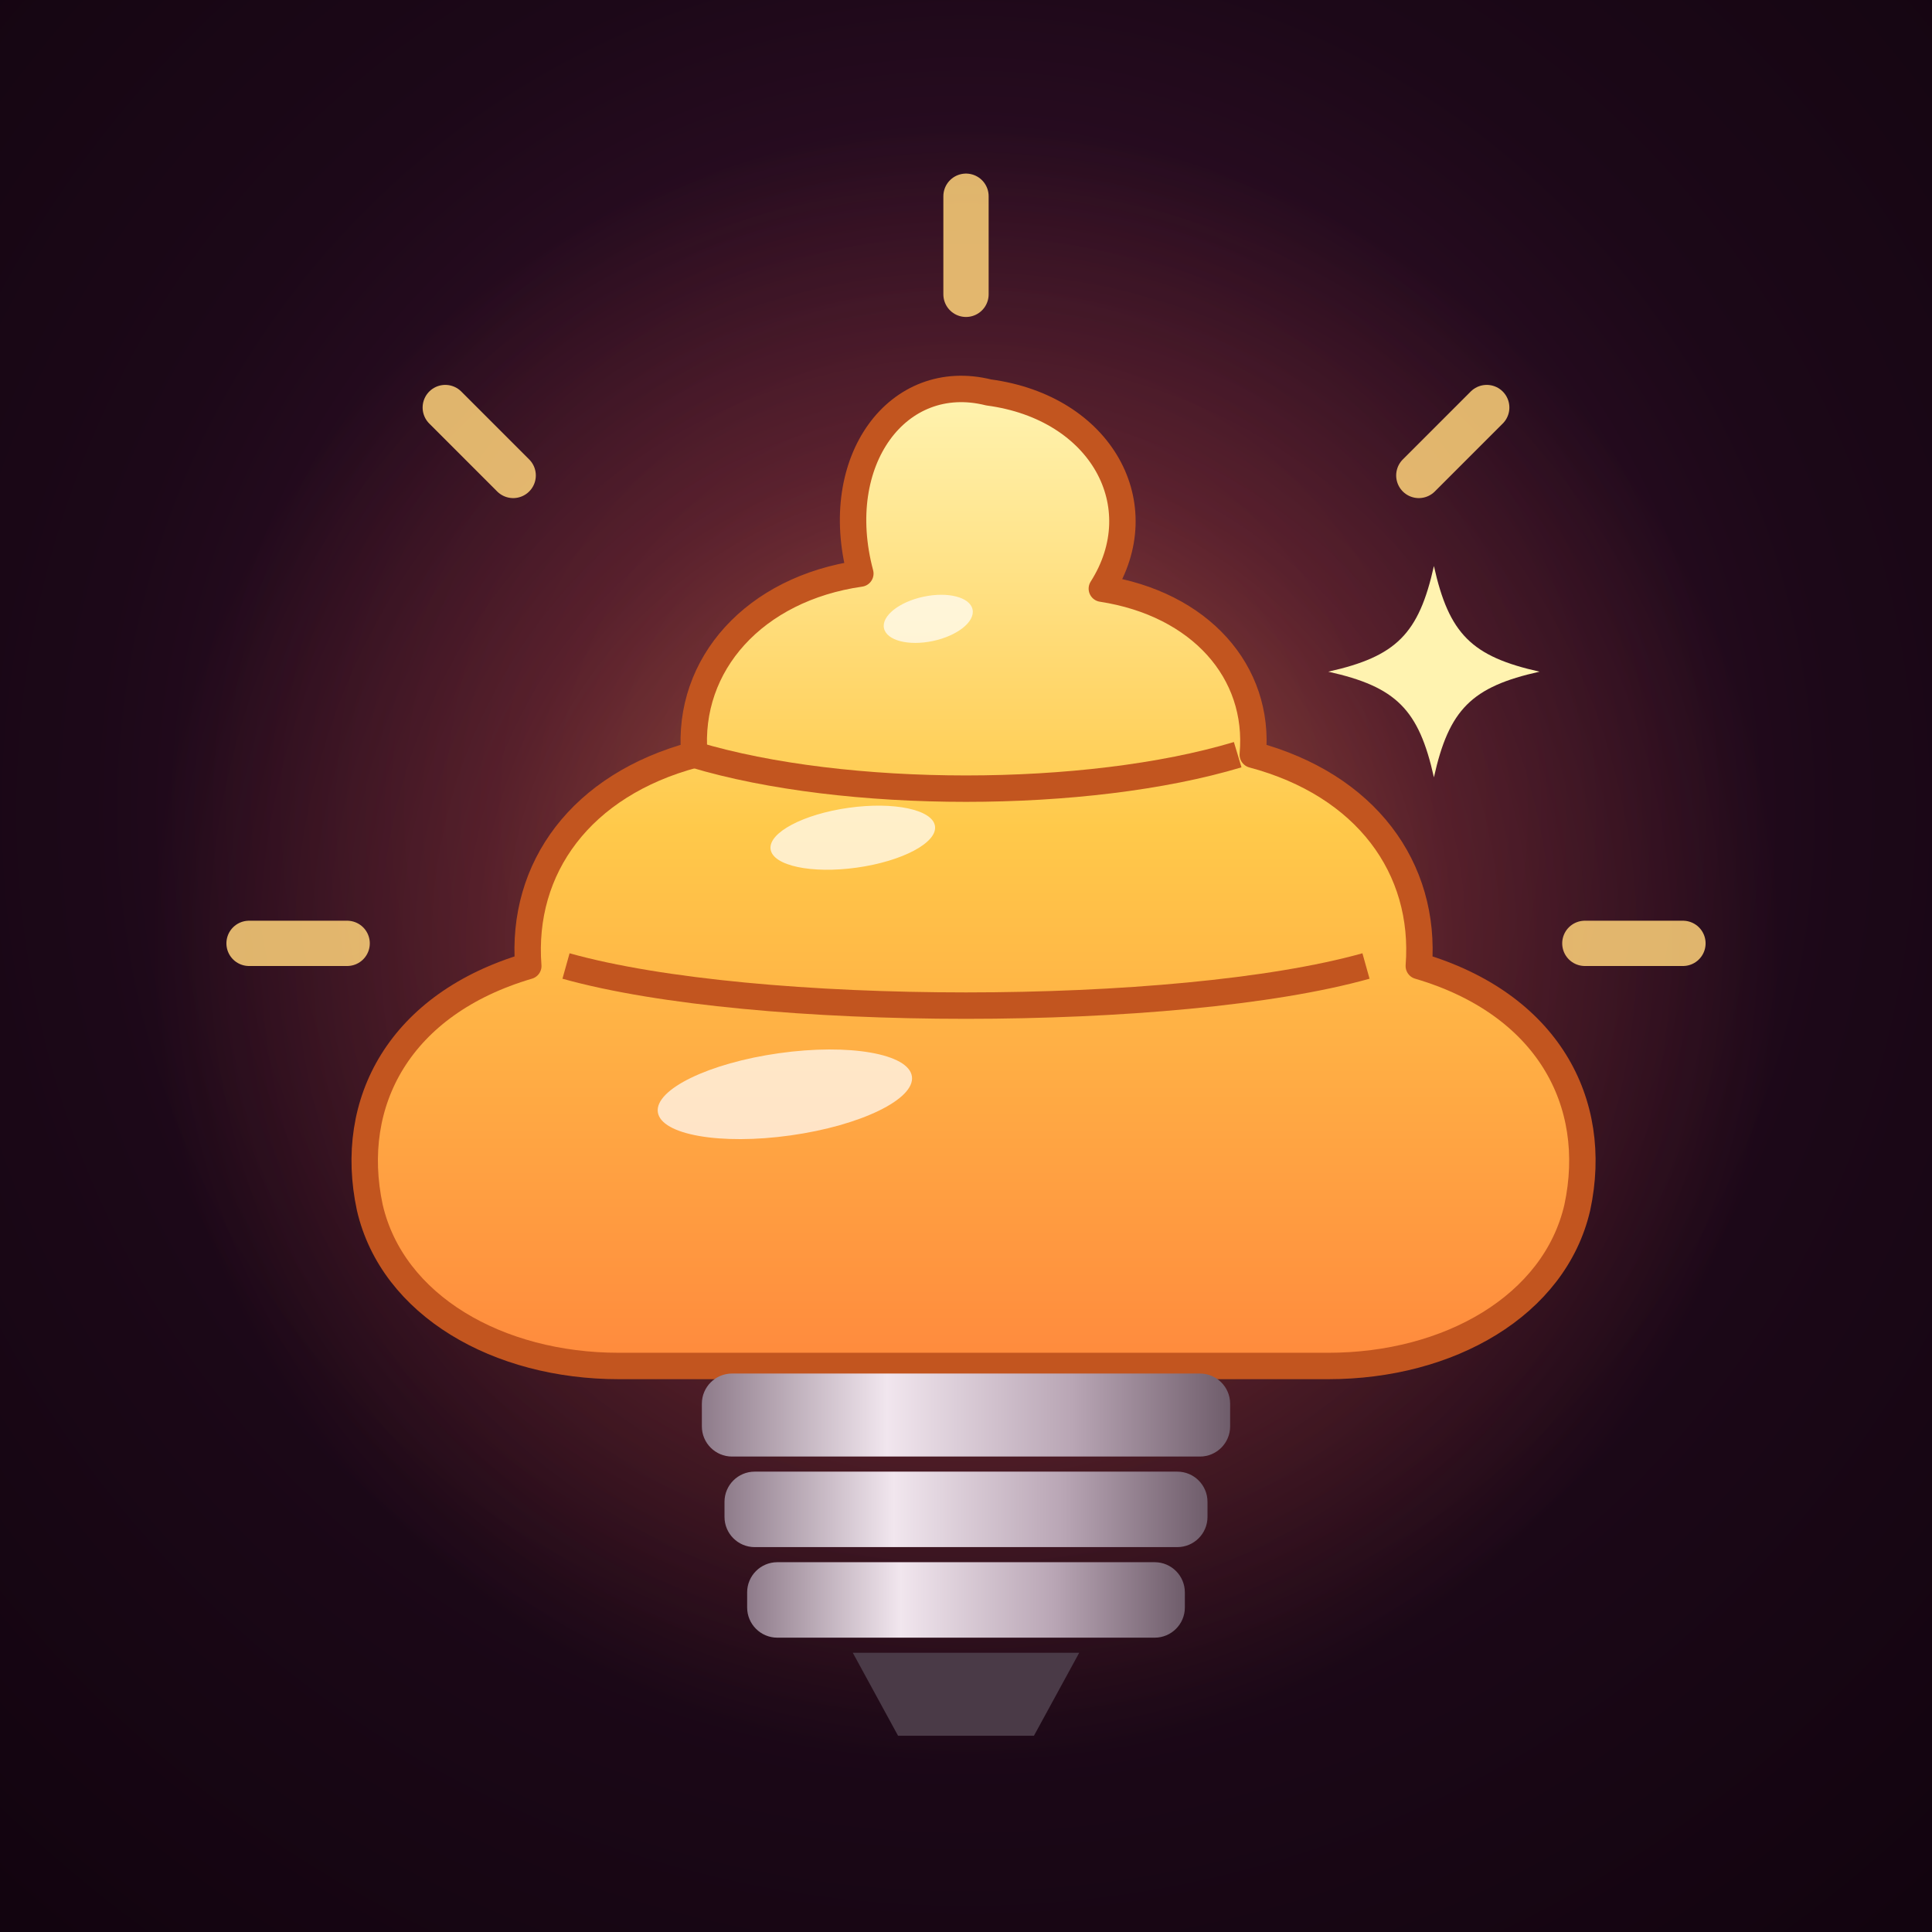
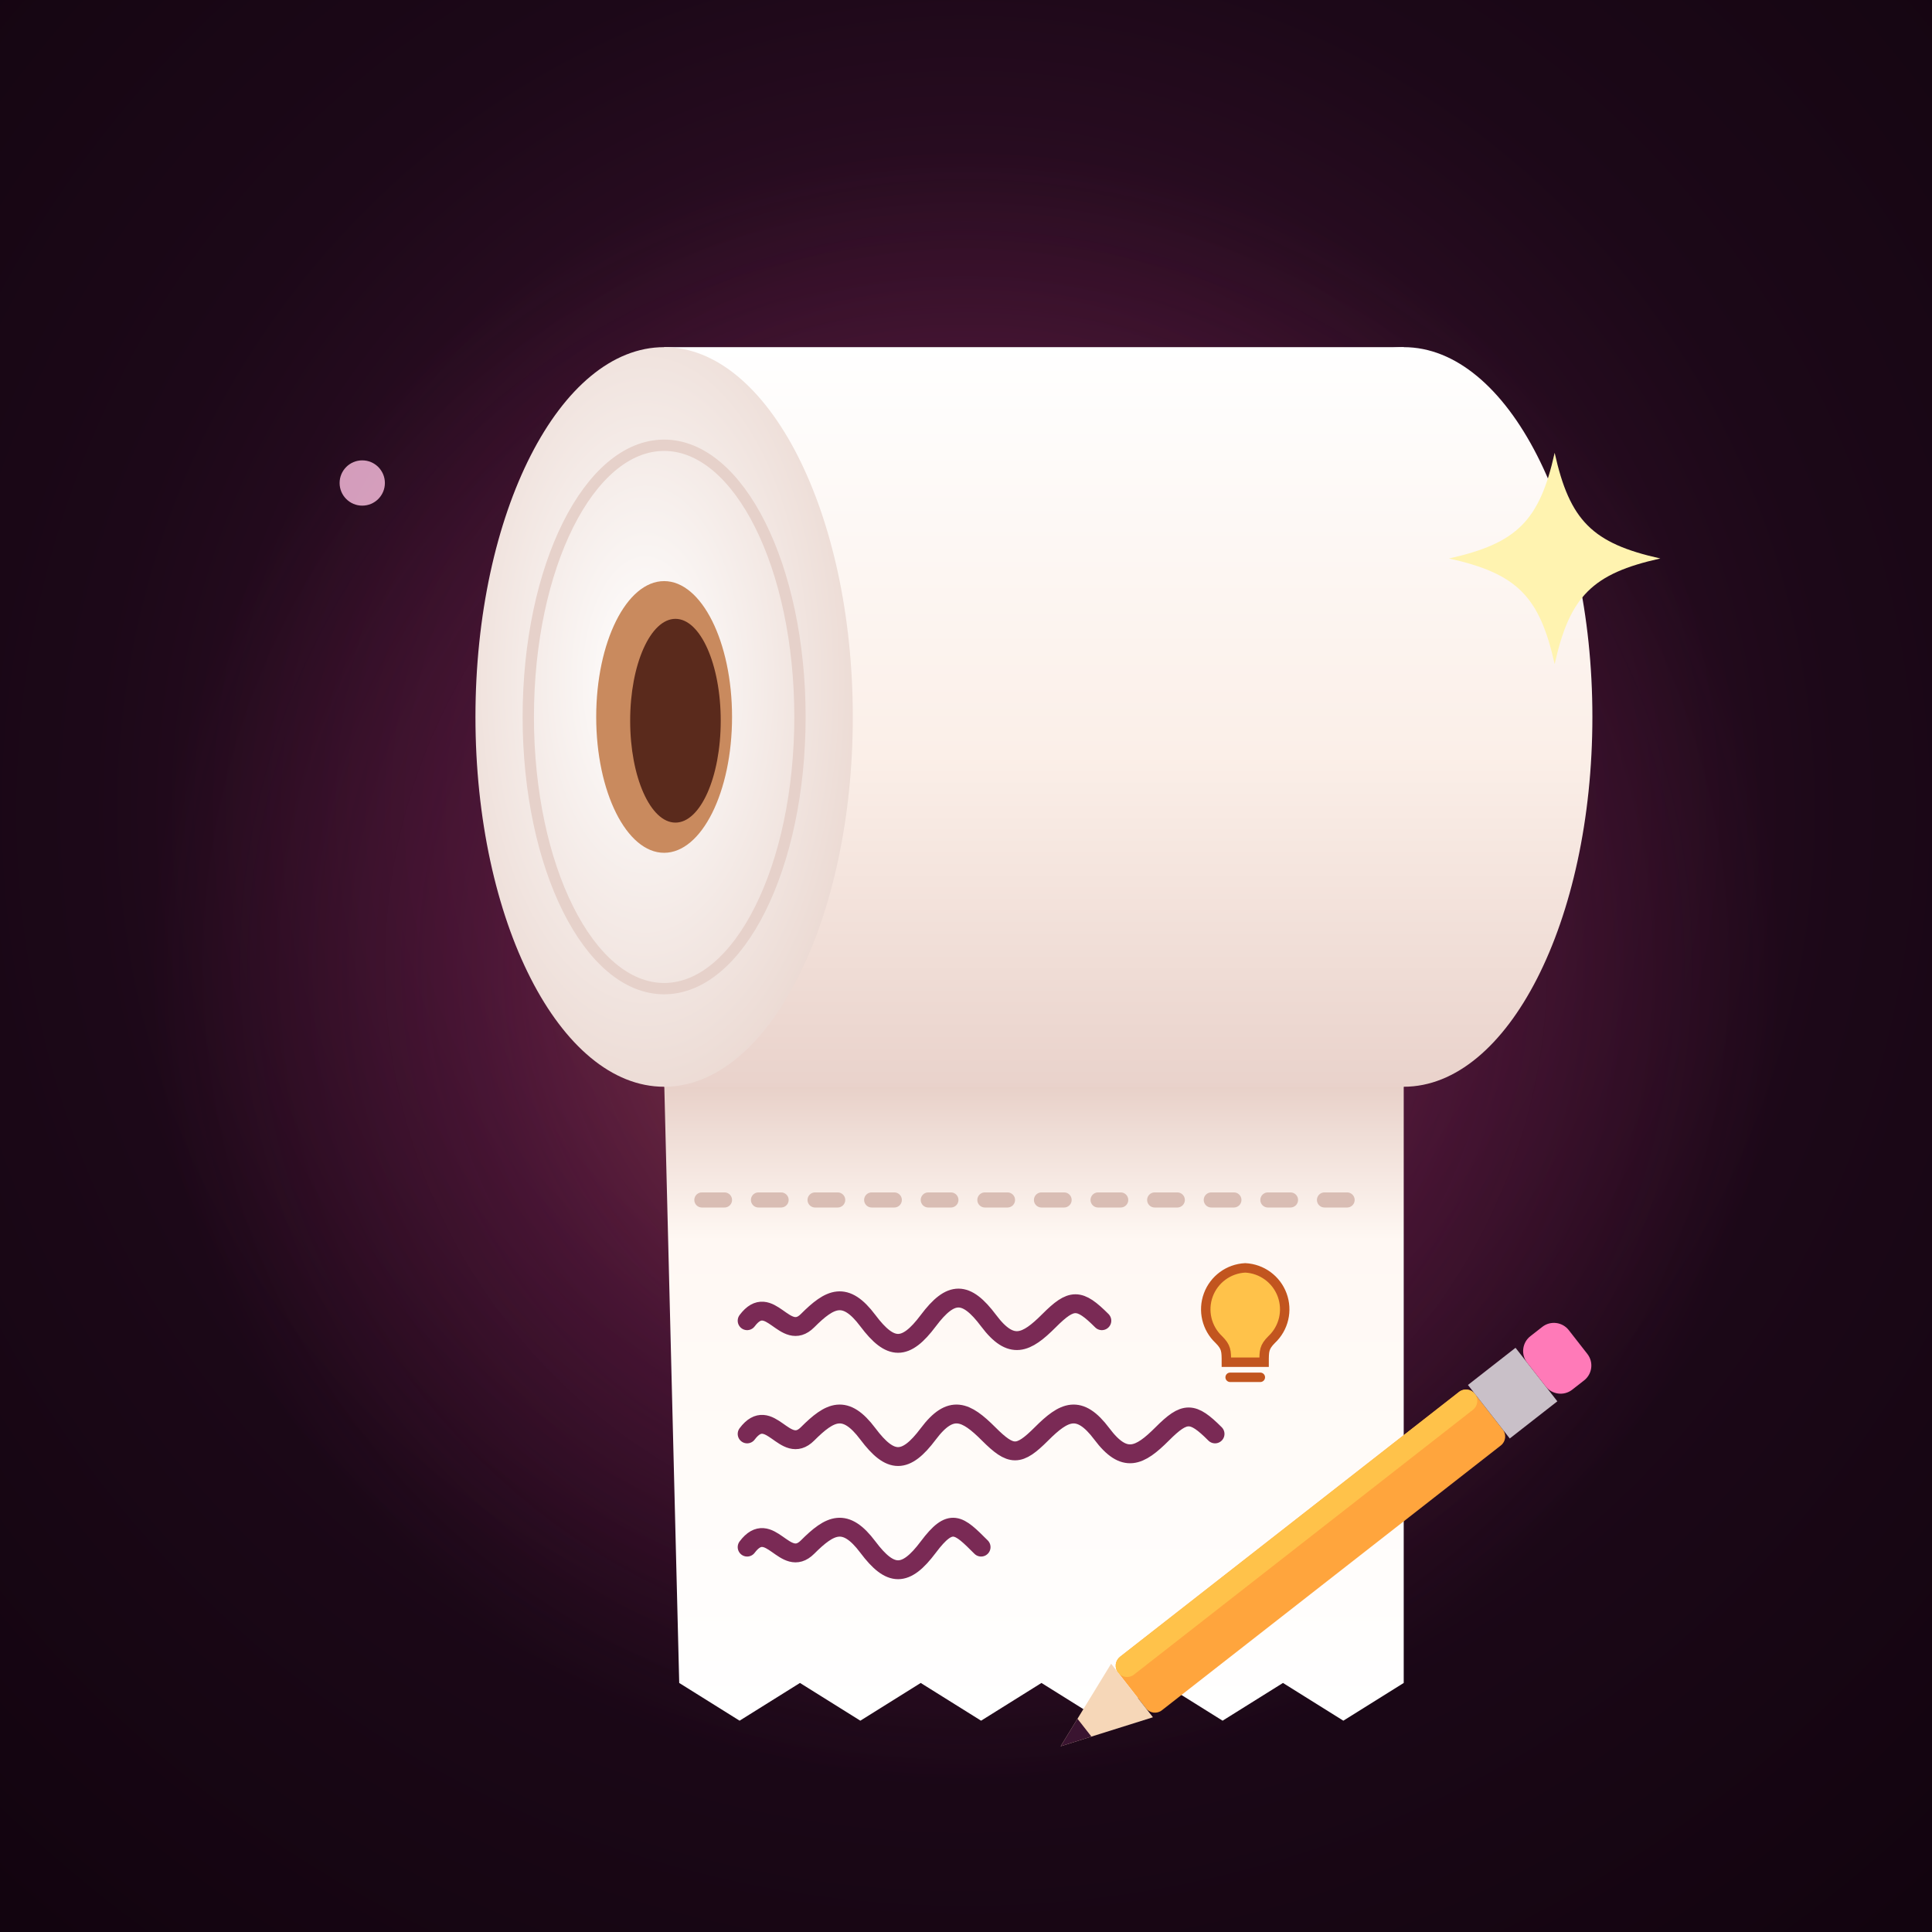
<svg xmlns="http://www.w3.org/2000/svg" viewBox="0 0 512 512">
  <defs>
    <radialGradient id="bg" cx=".5" cy=".42" r=".75">
      <stop offset="0" stop-color="#4A1838" />
      <stop offset=".6" stop-color="#1C0818" />
      <stop offset="1" stop-color="#12040F" />
    </radialGradient>
    <radialGradient id="glow" cx=".5" cy=".5" r=".5">
-       <stop offset="0" stop-color="#FFC24A" stop-opacity=".55" />
-       <stop offset=".6" stop-color="#FF6A3D" stop-opacity=".18" />
-       <stop offset="1" stop-color="#FF6A3D" stop-opacity="0" />
+       <stop offset="0" stop-color="#FF9A5A" stop-opacity=".45" />
+       <stop offset=".6" stop-color="#E23C8F" stop-opacity=".15" />
+       <stop offset="1" stop-color="#E23C8F" stop-opacity="0" />
    </radialGradient>
-     <linearGradient id="sw" x1="0" y1="0" x2="0" y2="1">
+     <linearGradient id="body" x1="0" y1="0" x2="0" y2="1">
+       <stop offset="0" stop-color="#FFFFFF" />
+       <stop offset=".55" stop-color="#FBEFE8" />
+       <stop offset="1" stop-color="#E9D2CB" />
+     </linearGradient>
+     <linearGradient id="sheet" x1="0" y1="0" x2="0" y2="1">
+       <stop offset="0" stop-color="#E7CFC7" />
+       <stop offset=".25" stop-color="#FFF8F3" />
+       <stop offset="1" stop-color="#FFFFFF" />
+     </linearGradient>
+     <radialGradient id="face" cx=".45" cy=".45" r=".6">
+       <stop offset="0" stop-color="#FFFFFF" />
+       <stop offset="1" stop-color="#EBD9D2" />
+     </radialGradient>
+     <radialGradient id="bulb" cx=".4" cy=".35" r=".7">
      <stop offset="0" stop-color="#FFF3B0" />
-       <stop offset=".45" stop-color="#FFC94A" />
+       <stop offset=".55" stop-color="#FFC24A" />
      <stop offset="1" stop-color="#FF8A3D" />
-     </linearGradient>
-     <linearGradient id="metal" x1="0" y1="0" x2="1" y2="0">
-       <stop offset="0" stop-color="#8E7B8A" />
-       <stop offset=".35" stop-color="#F1E6EE" />
-       <stop offset=".7" stop-color="#B9A6B5" />
-       <stop offset="1" stop-color="#6F5D6B" />
-     </linearGradient>
+     </radialGradient>
  </defs>
  <rect width="512" height="512" fill="url(#bg)" />
-   <circle cx="256" cy="250" r="215" fill="url(#glow)" />
-   <g stroke="#FFD27A" stroke-width="12" stroke-linecap="round" opacity=".85">
-     <path d="M256 52v26" />
-     <path d="M118 108l18 18" />
-     <path d="M394 108l-18 18" />
-     <path d="M66 250h26" />
-     <path d="M446 250h-26" />
+   <circle cx="256" cy="256" r="220" fill="url(#glow)" />
+   <path d="M176 286 H372 V446 l-16 10 -16 -10 -16 10 -16 -10 -16 10 -16 -10 -16 10 -16 -10 -16 10 -16 -10 -16 10 -16 -10 Z" fill="url(#sheet)" />
+   <path d="M186 318 H362" stroke="#D9BDB4" stroke-width="4" stroke-dasharray="6 9" stroke-linecap="round" />
+   <rect x="176" y="92" width="196" height="196" fill="url(#body)" />
+   <ellipse cx="372" cy="190" rx="50" ry="98" fill="url(#body)" />
+   <ellipse cx="176" cy="190" rx="50" ry="98" fill="url(#face)" />
+   <ellipse cx="176" cy="190" rx="36" ry="72" fill="none" stroke="#E6D1CA" stroke-width="3" />
+   <ellipse cx="176" cy="190" rx="18" ry="36" fill="#C98A5E" />
+   <ellipse cx="179" cy="191" rx="12" ry="27" fill="#5A2A1C" />
+   <g fill="none" stroke="#7A2A55" stroke-width="5" stroke-linecap="round" stroke-linejoin="round">
+     <path d="M198 350 c6 -8 10 6 16 0 s10 -8 16 0 s10 8 16 0 s10 -8 16 0 s10 6 16 0 s8 -6 14 0" />
+     <path d="M198 380 c6 -8 10 6 16 0 s10 -8 16 0 s10 8 16 0 s10 -6 16 0 s8 6 14 0 s10 -8 16 0 s10 6 16 0 s8 -6 14 0" />
+     <path d="M198 410 c6 -8 10 6 16 0 s10 -8 16 0 s10 8 16 0 s8 -6 14 0" />
  </g>
-   <g stroke="#C2551F" stroke-width="7" stroke-linejoin="round">
-     <path d="M262 104c30 4 44 30 30 52c26 4 42 22 40 44c30 8 46 30 44 56c34 10 48 36 42 64c-6 26-34 42-66 42H164c-32 0-60-16-66-42c-6-28 8-54 42-64c-2-26 14-48 44-56c-2-24 16-44 44-48c-8-30 10-54 34-48z" fill="url(#sw)" />
-     <path d="M150 256c50 14 162 14 212 0" fill="none" />
-     <path d="M184 200c40 12 104 12 144 0" fill="none" />
+   <g transform="translate(330 350)">
+     <path d="M0 -14 a11 11 0 0 1 7 19 c-2 2 -2 3 -2 6 h-10 c0 -3 0 -4 -2 -6 A11 11 0 0 1 0 -14z" fill="#FFC24A" stroke="#C2551F" stroke-width="2.5" />
+     <path d="M-4 15 h8" stroke="#C2551F" stroke-width="2.5" stroke-linecap="round" />
  </g>
-   <g fill="#fff" opacity=".7">
-     <ellipse cx="208" cy="290" rx="34" ry="11" transform="rotate(-8 208 290)" />
-     <ellipse cx="226" cy="222" rx="22" ry="8" transform="rotate(-8 226 222)" />
-     <ellipse cx="246" cy="164" rx="12" ry="6" transform="rotate(-12 246 164)" />
+   <g transform="translate(300 448) rotate(-38)">
+     <rect x="0" y="-9" width="120" height="18" rx="3" fill="#FFA53D" />
+     <rect x="0" y="-9" width="120" height="6" rx="3" fill="#FFC24A" />
+     <rect x="120" y="-9" width="16" height="18" fill="#C9C0C8" />
+     <rect x="136" y="-9" width="14" height="18" rx="5" fill="#FF7AB8" />
+     <path d="M0 -9 L-24 0 L0 9 Z" fill="#F6D7B8" />
+     <path d="M-16 -3 L-24 0 L-16 3 Z" fill="#3A1430" />
  </g>
-   <rect x="186" y="364" width="140" height="22" rx="8" fill="url(#metal)" />
-   <rect x="192" y="390" width="128" height="20" rx="8" fill="url(#metal)" />
-   <rect x="198" y="414" width="116" height="20" rx="8" fill="url(#metal)" />
-   <path d="M226 438h60l-12 22h-36z" fill="#4A3A47" />
-   <path d="M380 150 C384 168 390 174 408 178 C390 182 384 188 380 206 C376 188 370 182 352 178 C370 174 376 168 380 150Z" fill="#FFF3B0" />
+   <path d="M412 120 C416 138 422 144 440 148 C422 152 416 158 412 176 C408 158 402 152 384 148 C402 144 408 138 412 120Z" fill="#FFF3B0" />
+   <circle cx="96" cy="128" r="6" fill="#FFC2E2" opacity=".8" />
</svg>
